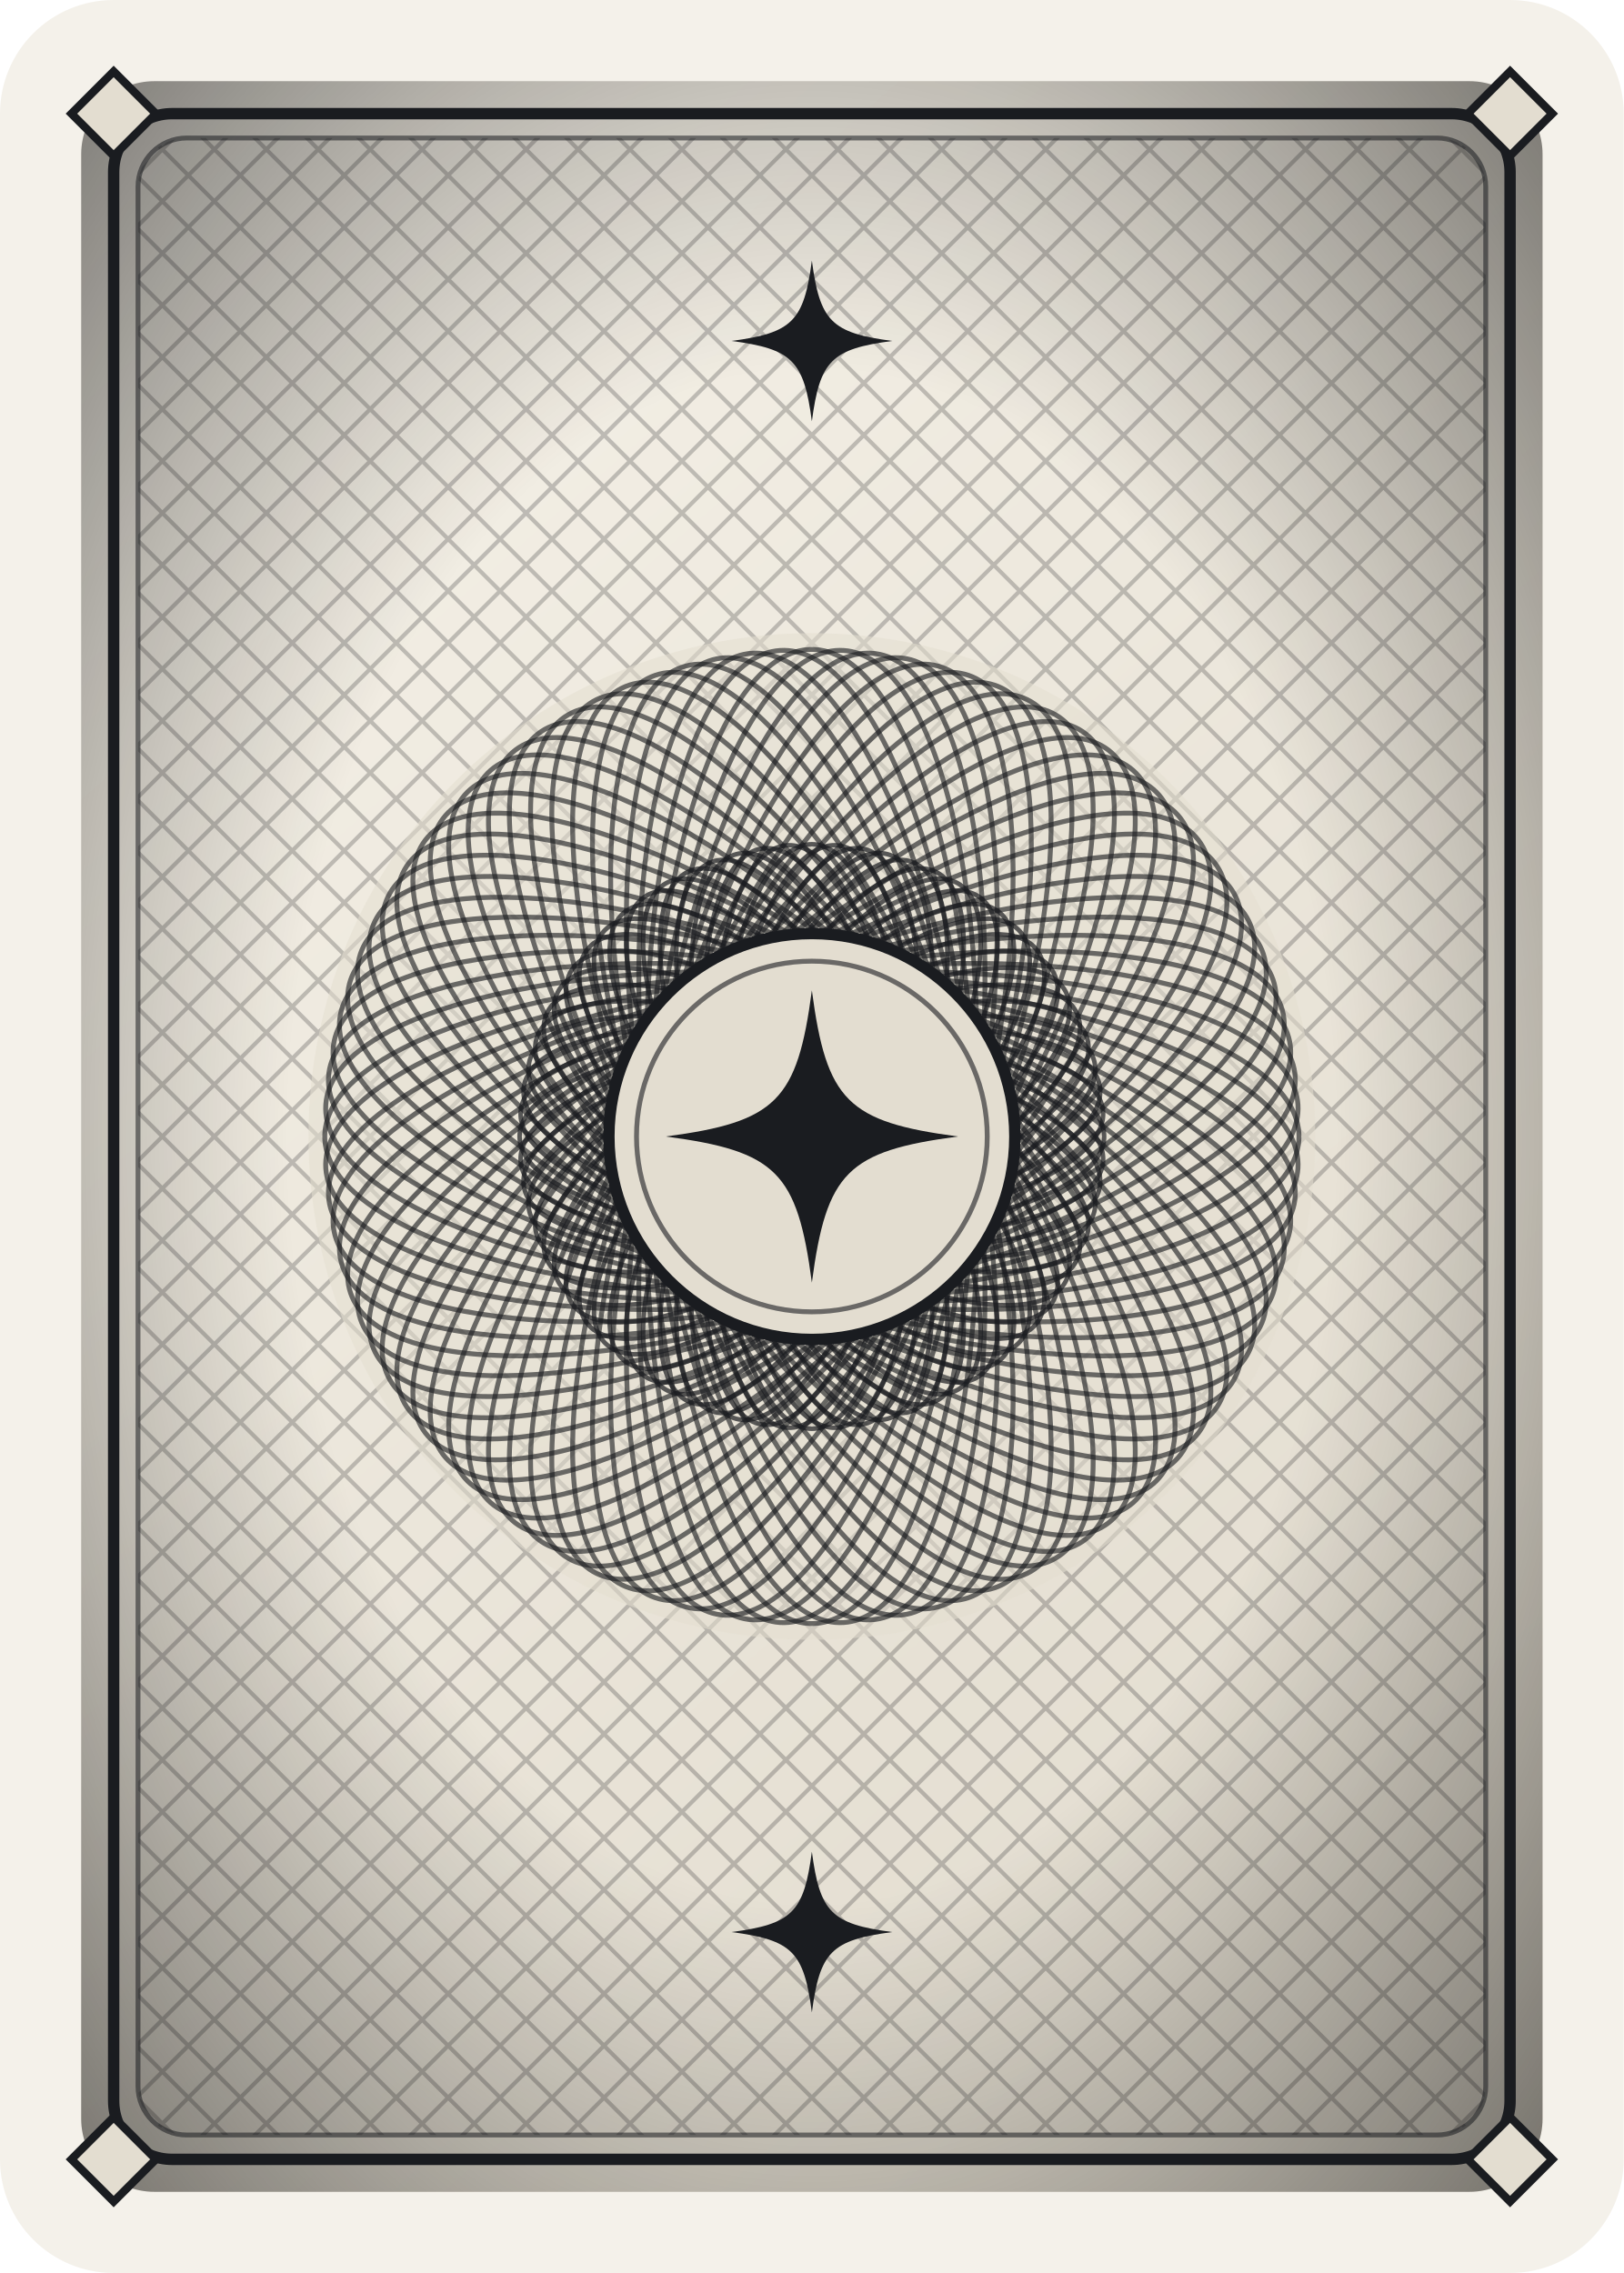
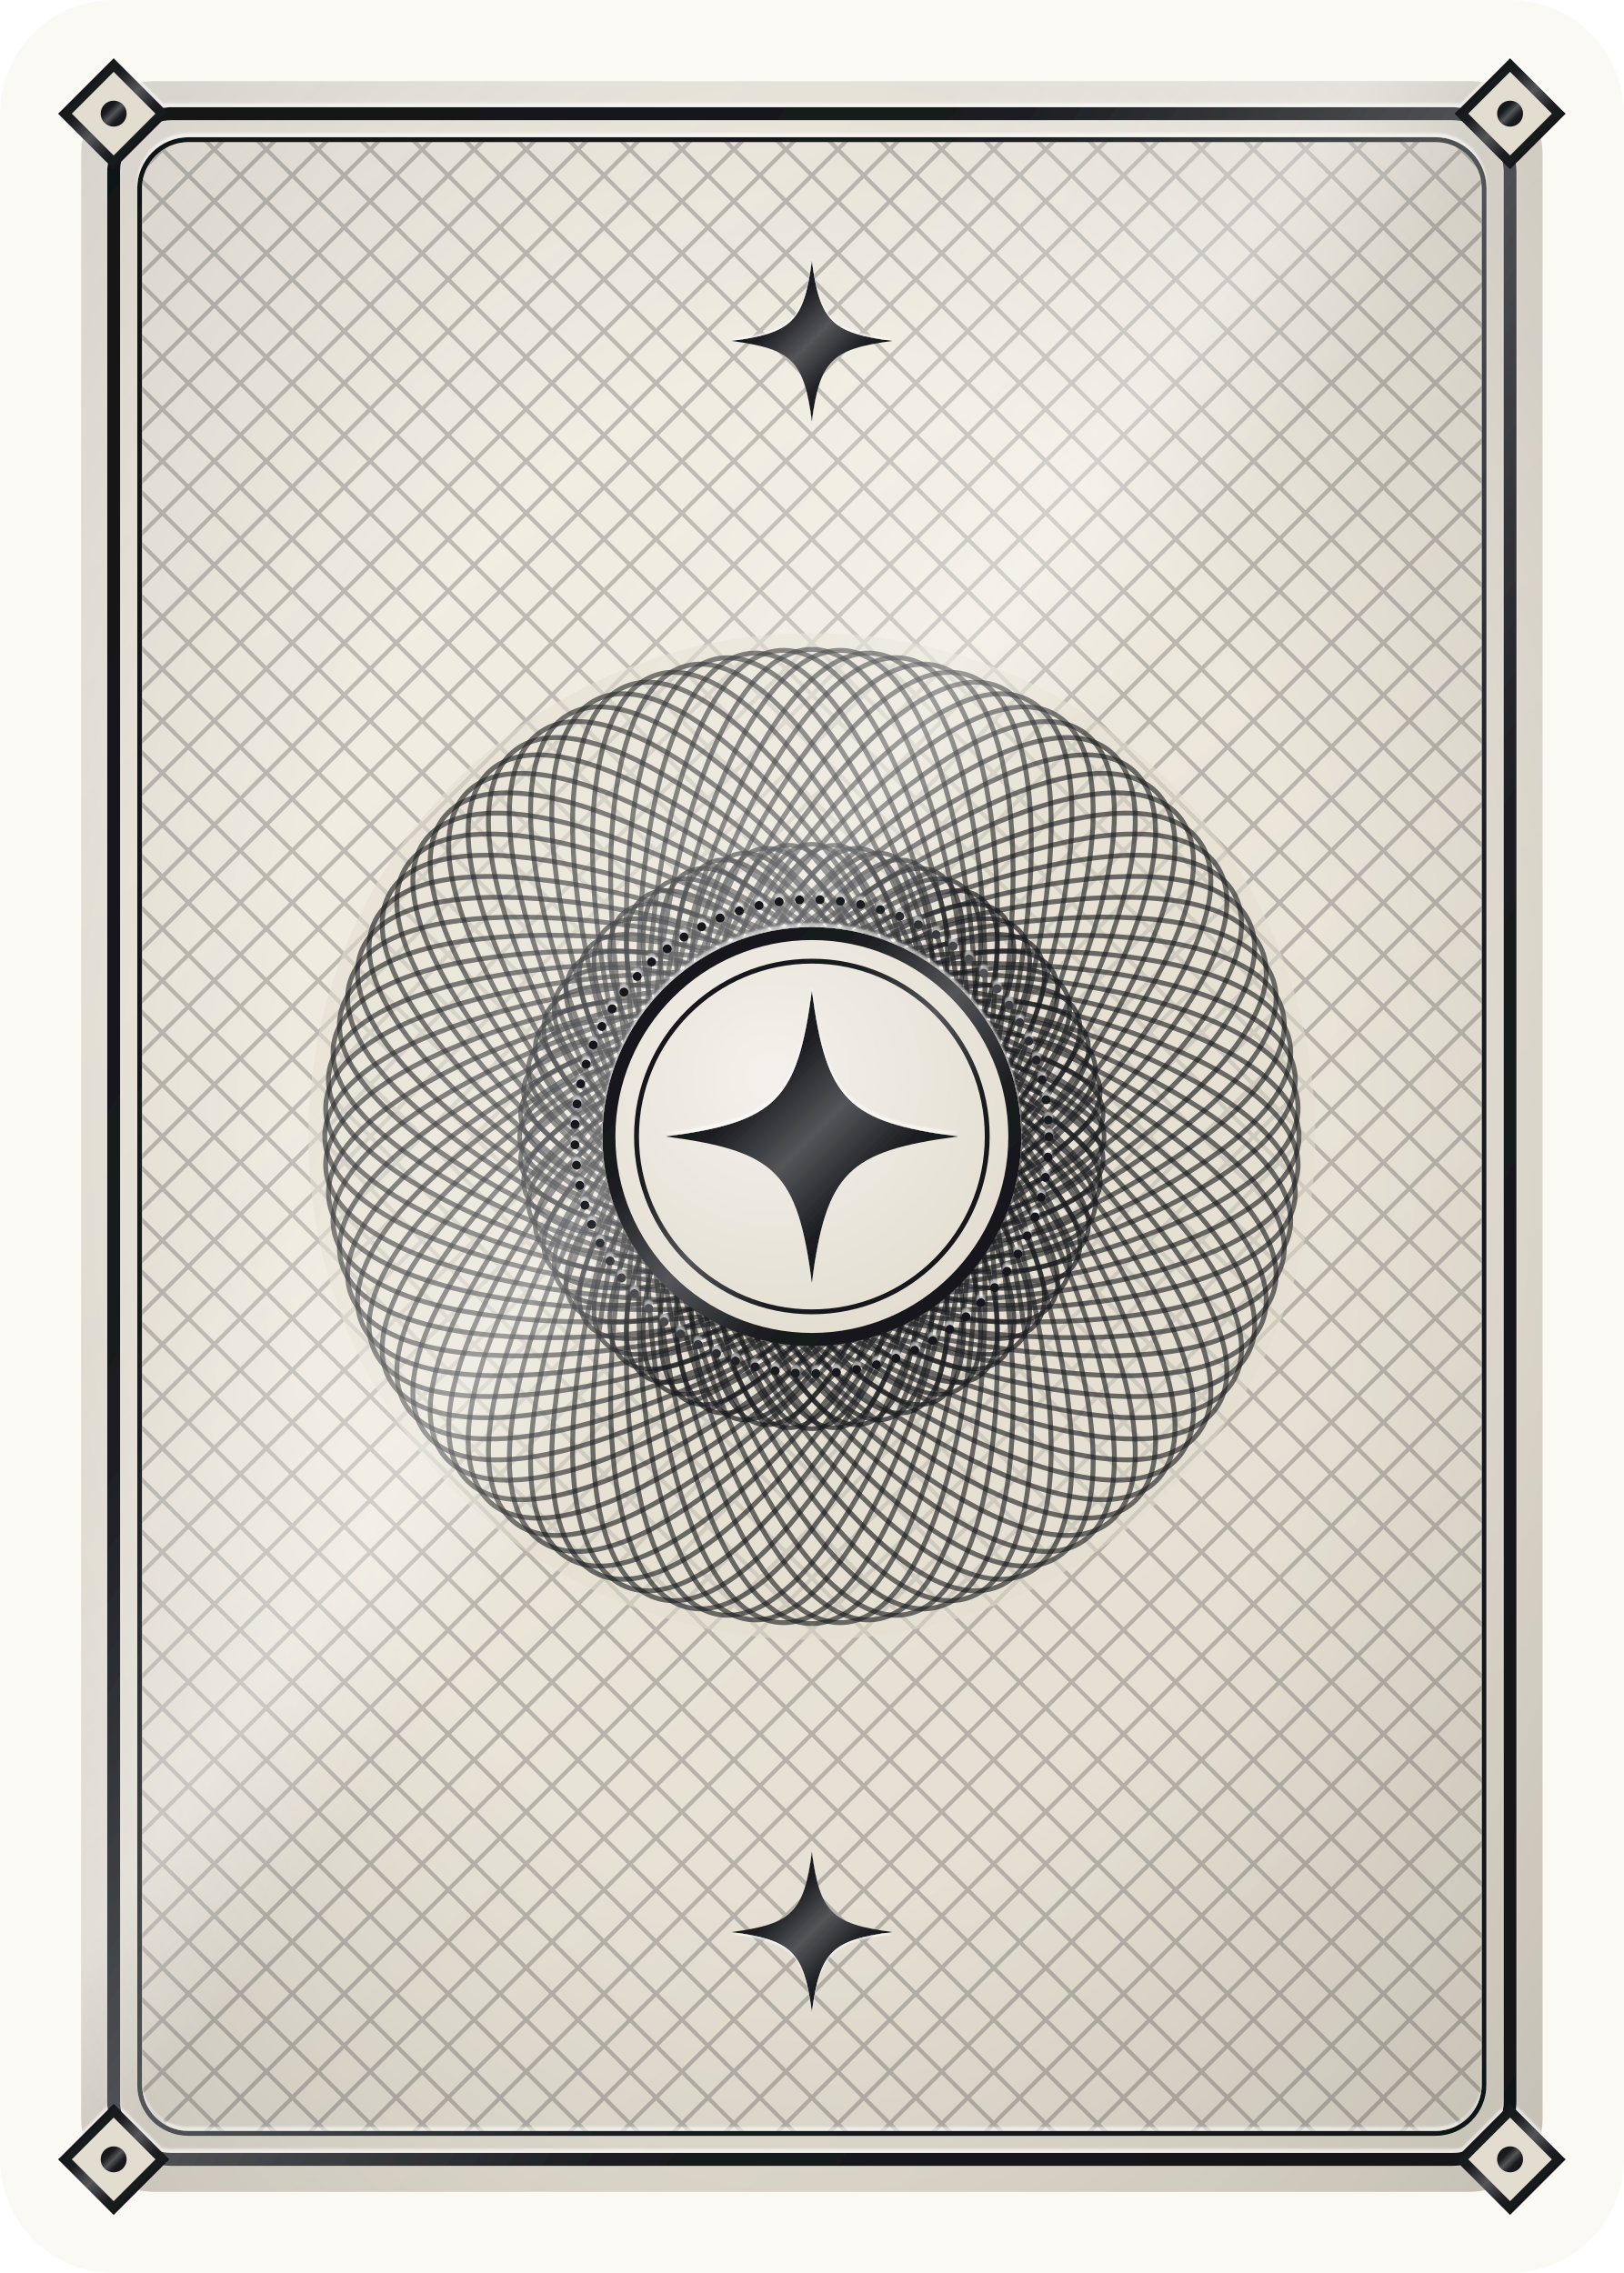
<svg xmlns="http://www.w3.org/2000/svg" viewBox="0 0 100 140">
  <defs>
    <linearGradient id="g" x1="0" y1="0" x2=".6" y2="1">
      <stop offset="0" stop-color="#f7f3ea" />
      <stop offset="1" stop-color="#e3ddd0" />
    </linearGradient>
+     <linearGradient id="f" x1="0" y1="0" x2="1" y2="1">
+       <stop offset="0" stop-color="#111215" />
+       <stop offset=".32" stop-color="#1a1c20" />
+       <stop offset=".5" stop-color="#535558" />
+       <stop offset=".68" stop-color="#1a1c20" />
+       <stop offset="1" stop-color="#111215" />
+     </linearGradient>
+     <linearGradient id="s" x1="0" y1="0" x2="1" y2="1">
+       <stop offset=".3" stop-color="#fff" stop-opacity="0" />
+       <stop offset=".44" stop-color="#fff" stop-opacity="0.35" />
+       <stop offset=".5" stop-color="#fff" stop-opacity="0" />
+     </linearGradient>
    <radialGradient id="v" cx=".5" cy=".5" r=".72">
      <stop offset=".5" stop-color="#000" stop-opacity="0" />
-       <stop offset="1" stop-color="#000" stop-opacity=".5" />
+       <stop offset="1" stop-color="#000" stop-opacity="0.14" />
    </radialGradient>
+     <radialGradient id="m" cx=".4" cy=".35" r=".7">
+       <stop offset="0" stop-color="#f4f1ec" />
+       <stop offset="1" stop-color="#e3ddd0" />
+     </radialGradient>
+     <filter id="e" x="-30%" y="-30%" width="160%" height="160%">
+       <feDropShadow dx="0" dy=".55" stdDeviation=".3" flood-color="#000" flood-opacity="0.35" />
+       <feDropShadow dx="0" dy="-.25" stdDeviation=".08" flood-color="#fff" flood-opacity="0.6" />
+     </filter>
    <clipPath id="p">
      <rect x="8.5" y="8.5" width="83" height="123" rx="3" />
    </clipPath>
  </defs>
-   <rect width="100" height="140" rx="7" fill="#f4f1ea" />
+   <rect width="100" height="140" rx="7" fill="#fbf9f4" />
  <rect x="5" y="5" width="90" height="130" rx="4.5" fill="url(#g)" />
  <g clip-path="url(#p)" fill="none" stroke="#1a1c20" color="#1a1c20">
    <path d="M-140 0l140 140M0 0l-140 140M-136.8 0l140 140M3.2 0l-140 140M-133.6 0l140 140M6.4 0l-140 140M-130.4 0l140 140M9.6 0l-140 140M-127.2 0l140 140M12.8 0l-140 140M-124 0l140 140M16 0l-140 140M-120.8 0l140 140M19.2 0l-140 140M-117.6 0l140 140M22.4 0l-140 140M-114.4 0l140 140M25.6 0l-140 140M-111.2 0l140 140M28.8 0l-140 140M-108 0l140 140M32 0l-140 140M-104.8 0l140 140M35.2 0l-140 140M-101.6 0l140 140M38.4 0l-140 140M-98.4 0l140 140M41.6 0l-140 140M-95.2 0l140 140M44.8 0l-140 140M-92 0l140 140M48 0l-140 140M-88.8 0l140 140M51.2 0l-140 140M-85.6 0l140 140M54.4 0l-140 140M-82.4 0l140 140M57.6 0l-140 140M-79.2 0l140 140M60.8 0l-140 140M-76 0l140 140M64 0l-140 140M-72.8 0l140 140M67.2 0l-140 140M-69.6 0l140 140M70.4 0l-140 140M-66.4 0l140 140M73.6 0l-140 140M-63.2 0l140 140M76.8 0l-140 140M-60 0l140 140M80 0l-140 140M-56.8 0l140 140M83.2 0l-140 140M-53.6 0l140 140M86.4 0l-140 140M-50.4 0l140 140M89.6 0l-140 140M-47.2 0l140 140M92.8 0l-140 140M-44 0l140 140M96 0l-140 140M-40.8 0l140 140M99.2 0l-140 140M-37.6 0l140 140M102.4 0l-140 140M-34.4 0l140 140M105.6 0l-140 140M-31.2 0l140 140M108.8 0l-140 140M-28 0l140 140M112 0l-140 140M-24.8 0l140 140M115.2 0l-140 140M-21.6 0l140 140M118.4 0l-140 140M-18.4 0l140 140M121.6 0l-140 140M-15.2 0l140 140M124.8 0l-140 140M-12 0l140 140M128 0l-140 140M-8.8 0l140 140M131.2 0l-140 140M-5.6 0l140 140M134.4 0l-140 140M-2.4 0l140 140M137.6 0l-140 140M0.8 0l140 140M140.8 0l-140 140M4 0l140 140M144 0l-140 140M7.2 0l140 140M147.2 0l-140 140M10.4 0l140 140M150.4 0l-140 140M13.6 0l140 140M153.6 0l-140 140M16.8 0l140 140M156.8 0l-140 140M20 0l140 140M160 0l-140 140M23.2 0l140 140M163.2 0l-140 140M26.4 0l140 140M166.4 0l-140 140M29.6 0l140 140M169.6 0l-140 140M32.8 0l140 140M172.8 0l-140 140M36 0l140 140M176 0l-140 140M39.2 0l140 140M179.2 0l-140 140M42.4 0l140 140M182.4 0l-140 140M45.6 0l140 140M185.6 0l-140 140M48.8 0l140 140M188.8 0l-140 140M52 0l140 140M192 0l-140 140M55.2 0l140 140M195.2 0l-140 140M58.4 0l140 140M198.4 0l-140 140M61.6 0l140 140M201.6 0l-140 140M64.8 0l140 140M204.8 0l-140 140M68 0l140 140M208 0l-140 140M71.2 0l140 140M211.2 0l-140 140M74.4 0l140 140M214.4 0l-140 140M77.6 0l140 140M217.6 0l-140 140M80.8 0l140 140M220.8 0l-140 140M84 0l140 140M224 0l-140 140M87.2 0l140 140M227.2 0l-140 140M90.4 0l140 140M230.4 0l-140 140M93.6 0l140 140M233.6 0l-140 140M96.8 0l140 140M236.8 0l-140 140M100 0l140 140M240 0l-140 140M103.2 0l140 140M243.2 0l-140 140M106.4 0l140 140M246.4 0l-140 140M109.6 0l140 140M249.6 0l-140 140M112.8 0l140 140M252.8 0l-140 140M116 0l140 140M256 0l-140 140M119.2 0l140 140M259.2 0l-140 140M122.4 0l140 140M262.4 0l-140 140M125.6 0l140 140M265.6 0l-140 140M128.8 0l140 140M268.8 0l-140 140M132 0l140 140M272 0l-140 140M135.2 0l140 140M275.2 0l-140 140M138.4 0l140 140M278.4 0l-140 140M141.6 0l140 140M281.6 0l-140 140M144.8 0l140 140M284.8 0l-140 140M148 0l140 140M288 0l-140 140" stroke-width=".25" stroke-opacity=".24" />
    <circle cx="50" cy="70" r="31" fill="#e3ddd0" fill-opacity=".55" stroke="none" />
    <g stroke-width=".3" stroke-opacity=".62">
      <ellipse cx="50" cy="70" rx="30" ry="10" transform="rotate(0 50 70)" />
      <ellipse cx="50" cy="70" rx="30" ry="10" transform="rotate(3.75 50 70)" />
      <ellipse cx="50" cy="70" rx="30" ry="10" transform="rotate(7.5 50 70)" />
      <ellipse cx="50" cy="70" rx="30" ry="10" transform="rotate(11.25 50 70)" />
      <ellipse cx="50" cy="70" rx="30" ry="10" transform="rotate(15 50 70)" />
      <ellipse cx="50" cy="70" rx="30" ry="10" transform="rotate(18.75 50 70)" />
      <ellipse cx="50" cy="70" rx="30" ry="10" transform="rotate(22.5 50 70)" />
      <ellipse cx="50" cy="70" rx="30" ry="10" transform="rotate(26.25 50 70)" />
      <ellipse cx="50" cy="70" rx="30" ry="10" transform="rotate(30 50 70)" />
      <ellipse cx="50" cy="70" rx="30" ry="10" transform="rotate(33.75 50 70)" />
      <ellipse cx="50" cy="70" rx="30" ry="10" transform="rotate(37.5 50 70)" />
      <ellipse cx="50" cy="70" rx="30" ry="10" transform="rotate(41.25 50 70)" />
      <ellipse cx="50" cy="70" rx="30" ry="10" transform="rotate(45 50 70)" />
      <ellipse cx="50" cy="70" rx="30" ry="10" transform="rotate(48.75 50 70)" />
      <ellipse cx="50" cy="70" rx="30" ry="10" transform="rotate(52.5 50 70)" />
      <ellipse cx="50" cy="70" rx="30" ry="10" transform="rotate(56.25 50 70)" />
      <ellipse cx="50" cy="70" rx="30" ry="10" transform="rotate(60 50 70)" />
      <ellipse cx="50" cy="70" rx="30" ry="10" transform="rotate(63.75 50 70)" />
      <ellipse cx="50" cy="70" rx="30" ry="10" transform="rotate(67.5 50 70)" />
      <ellipse cx="50" cy="70" rx="30" ry="10" transform="rotate(71.25 50 70)" />
      <ellipse cx="50" cy="70" rx="30" ry="10" transform="rotate(75 50 70)" />
      <ellipse cx="50" cy="70" rx="30" ry="10" transform="rotate(78.75 50 70)" />
      <ellipse cx="50" cy="70" rx="30" ry="10" transform="rotate(82.5 50 70)" />
      <ellipse cx="50" cy="70" rx="30" ry="10" transform="rotate(86.25 50 70)" />
      <ellipse cx="50" cy="70" rx="30" ry="10" transform="rotate(90 50 70)" />
      <ellipse cx="50" cy="70" rx="30" ry="10" transform="rotate(93.75 50 70)" />
      <ellipse cx="50" cy="70" rx="30" ry="10" transform="rotate(97.5 50 70)" />
      <ellipse cx="50" cy="70" rx="30" ry="10" transform="rotate(101.25 50 70)" />
      <ellipse cx="50" cy="70" rx="30" ry="10" transform="rotate(105 50 70)" />
      <ellipse cx="50" cy="70" rx="30" ry="10" transform="rotate(108.75 50 70)" />
      <ellipse cx="50" cy="70" rx="30" ry="10" transform="rotate(112.5 50 70)" />
      <ellipse cx="50" cy="70" rx="30" ry="10" transform="rotate(116.25 50 70)" />
      <ellipse cx="50" cy="70" rx="30" ry="10" transform="rotate(120 50 70)" />
      <ellipse cx="50" cy="70" rx="30" ry="10" transform="rotate(123.75 50 70)" />
      <ellipse cx="50" cy="70" rx="30" ry="10" transform="rotate(127.5 50 70)" />
      <ellipse cx="50" cy="70" rx="30" ry="10" transform="rotate(131.25 50 70)" />
      <ellipse cx="50" cy="70" rx="30" ry="10" transform="rotate(135 50 70)" />
      <ellipse cx="50" cy="70" rx="30" ry="10" transform="rotate(138.75 50 70)" />
      <ellipse cx="50" cy="70" rx="30" ry="10" transform="rotate(142.5 50 70)" />
      <ellipse cx="50" cy="70" rx="30" ry="10" transform="rotate(146.25 50 70)" />
      <ellipse cx="50" cy="70" rx="30" ry="10" transform="rotate(150 50 70)" />
      <ellipse cx="50" cy="70" rx="30" ry="10" transform="rotate(153.75 50 70)" />
      <ellipse cx="50" cy="70" rx="30" ry="10" transform="rotate(157.5 50 70)" />
      <ellipse cx="50" cy="70" rx="30" ry="10" transform="rotate(161.25 50 70)" />
      <ellipse cx="50" cy="70" rx="30" ry="10" transform="rotate(165 50 70)" />
      <ellipse cx="50" cy="70" rx="30" ry="10" transform="rotate(168.75 50 70)" />
      <ellipse cx="50" cy="70" rx="30" ry="10" transform="rotate(172.5 50 70)" />
      <ellipse cx="50" cy="70" rx="30" ry="10" transform="rotate(176.25 50 70)" />
    </g>
    <g stroke-width=".28" stroke-opacity=".7">
      <ellipse cx="50" cy="70" rx="18" ry="6" transform="rotate(0 50 70)" />
      <ellipse cx="50" cy="70" rx="18" ry="6" transform="rotate(5 50 70)" />
      <ellipse cx="50" cy="70" rx="18" ry="6" transform="rotate(10 50 70)" />
      <ellipse cx="50" cy="70" rx="18" ry="6" transform="rotate(15 50 70)" />
      <ellipse cx="50" cy="70" rx="18" ry="6" transform="rotate(20 50 70)" />
      <ellipse cx="50" cy="70" rx="18" ry="6" transform="rotate(25 50 70)" />
      <ellipse cx="50" cy="70" rx="18" ry="6" transform="rotate(30 50 70)" />
      <ellipse cx="50" cy="70" rx="18" ry="6" transform="rotate(35 50 70)" />
      <ellipse cx="50" cy="70" rx="18" ry="6" transform="rotate(40 50 70)" />
      <ellipse cx="50" cy="70" rx="18" ry="6" transform="rotate(45 50 70)" />
      <ellipse cx="50" cy="70" rx="18" ry="6" transform="rotate(50 50 70)" />
      <ellipse cx="50" cy="70" rx="18" ry="6" transform="rotate(55 50 70)" />
      <ellipse cx="50" cy="70" rx="18" ry="6" transform="rotate(60 50 70)" />
      <ellipse cx="50" cy="70" rx="18" ry="6" transform="rotate(65 50 70)" />
      <ellipse cx="50" cy="70" rx="18" ry="6" transform="rotate(70 50 70)" />
      <ellipse cx="50" cy="70" rx="18" ry="6" transform="rotate(75 50 70)" />
      <ellipse cx="50" cy="70" rx="18" ry="6" transform="rotate(80 50 70)" />
      <ellipse cx="50" cy="70" rx="18" ry="6" transform="rotate(85 50 70)" />
      <ellipse cx="50" cy="70" rx="18" ry="6" transform="rotate(90 50 70)" />
      <ellipse cx="50" cy="70" rx="18" ry="6" transform="rotate(95 50 70)" />
      <ellipse cx="50" cy="70" rx="18" ry="6" transform="rotate(100 50 70)" />
      <ellipse cx="50" cy="70" rx="18" ry="6" transform="rotate(105 50 70)" />
      <ellipse cx="50" cy="70" rx="18" ry="6" transform="rotate(110 50 70)" />
      <ellipse cx="50" cy="70" rx="18" ry="6" transform="rotate(115 50 70)" />
      <ellipse cx="50" cy="70" rx="18" ry="6" transform="rotate(120 50 70)" />
      <ellipse cx="50" cy="70" rx="18" ry="6" transform="rotate(125 50 70)" />
      <ellipse cx="50" cy="70" rx="18" ry="6" transform="rotate(130 50 70)" />
      <ellipse cx="50" cy="70" rx="18" ry="6" transform="rotate(135 50 70)" />
      <ellipse cx="50" cy="70" rx="18" ry="6" transform="rotate(140 50 70)" />
      <ellipse cx="50" cy="70" rx="18" ry="6" transform="rotate(145 50 70)" />
      <ellipse cx="50" cy="70" rx="18" ry="6" transform="rotate(150 50 70)" />
      <ellipse cx="50" cy="70" rx="18" ry="6" transform="rotate(155 50 70)" />
      <ellipse cx="50" cy="70" rx="18" ry="6" transform="rotate(160 50 70)" />
      <ellipse cx="50" cy="70" rx="18" ry="6" transform="rotate(165 50 70)" />
      <ellipse cx="50" cy="70" rx="18" ry="6" transform="rotate(170 50 70)" />
      <ellipse cx="50" cy="70" rx="18" ry="6" transform="rotate(175 50 70)" />
    </g>
  </g>
  <rect x="5" y="5" width="90" height="130" rx="4.5" fill="url(#v)" />
-   <rect x="7" y="7" width="86" height="126" rx="3.6" fill="none" stroke="#1a1c20" stroke-width=".7" />
-   <rect x="8.5" y="8.5" width="83" height="123" rx="3" fill="none" stroke="#1a1c20" stroke-width=".3" stroke-opacity=".55" />
-   <path d="M7 4.4L9.6 7L7 9.6L4.4 7Z" fill="#e3ddd0" stroke="#1a1c20" stroke-width=".5" />
-   <path d="M93 4.4L95.6 7L93 9.6L90.4 7Z" fill="#e3ddd0" stroke="#1a1c20" stroke-width=".5" />
-   <path d="M7 130.4L9.6 133L7 135.6L4.4 133Z" fill="#e3ddd0" stroke="#1a1c20" stroke-width=".5" />
-   <path d="M93 130.4L95.6 133L93 135.6L90.4 133Z" fill="#e3ddd0" stroke="#1a1c20" stroke-width=".5" />
-   <circle cx="50" cy="70" r="12.5" fill="#e3ddd0" stroke="#1a1c20" stroke-width=".7" />
-   <circle cx="50" cy="70" r="10.8" fill="none" stroke="#1a1c20" stroke-width=".3" stroke-opacity=".6" />
-   <g transform="translate(50 70)">
-     <path fill="#1a1c20" d="M0-9C.9-2.2 2.2-.9 9 0 2.2.9.9 2.2 0 9-.9 2.2-2.2.9-9 0-2.2-.9-.9-2.2 0-9Z" />
+   <rect x="5" y="5" width="90" height="130" rx="4.5" fill="url(#s)" />
+   <g filter="url(#e)">
+     <rect x="7" y="7" width="86" height="126" rx="3.6" fill="none" stroke="url(#f)" stroke-width=".8" />
+     <rect x="8.6" y="8.6" width="82.8" height="122.8" rx="3" fill="none" stroke="url(#f)" stroke-width=".3" />
+     <path d="M7 4L10 7L7 10L4 7Z" fill="#e3ddd0" stroke="url(#f)" stroke-width=".6" />
+     <circle cx="7" cy="7" r=".8" fill="url(#f)" />
+     <path d="M93 4L96 7L93 10L90 7Z" fill="#e3ddd0" stroke="url(#f)" stroke-width=".6" />
+     <circle cx="93" cy="7" r=".8" fill="url(#f)" />
+     <path d="M7 130L10 133L7 136L4 133Z" fill="#e3ddd0" stroke="url(#f)" stroke-width=".6" />
+     <circle cx="7" cy="133" r=".8" fill="url(#f)" />
+     <path d="M93 130L96 133L93 136L90 133Z" fill="#e3ddd0" stroke="url(#f)" stroke-width=".6" />
+     <circle cx="93" cy="133" r=".8" fill="url(#f)" />
+     <circle cx="50" cy="70" r="14.6" fill="none" stroke="url(#f)" stroke-width=".55" stroke-dasharray=".01 1.25" stroke-linecap="round" />
+     <circle cx="50" cy="70" r="12.5" fill="url(#m)" stroke="url(#f)" stroke-width=".8" />
+     <circle cx="50" cy="70" r="10.8" fill="none" stroke="url(#f)" stroke-width=".3" />
  </g>
-   <g transform="translate(50 21) scale(.55)">
-     <path fill="#1a1c20" d="M0-9C.9-2.2 2.2-.9 9 0 2.2.9.9 2.2 0 9-.9 2.2-2.2.9-9 0-2.2-.9-.9-2.2 0-9Z" />
+   <g transform="translate(50 70)" filter="url(#e)">
+     <path fill="url(#f)" d="M0-9C.9-2.2 2.2-.9 9 0 2.2.9.9 2.2 0 9-.9 2.2-2.2.9-9 0-2.2-.9-.9-2.2 0-9Z" />
  </g>
-   <g transform="translate(50 119) scale(.55) rotate(180)">
-     <path fill="#1a1c20" d="M0-9C.9-2.2 2.2-.9 9 0 2.2.9.9 2.2 0 9-.9 2.2-2.2.9-9 0-2.2-.9-.9-2.2 0-9Z" />
+   <g transform="translate(50 21) scale(.55)" filter="url(#e)">
+     <path fill="url(#f)" d="M0-9C.9-2.2 2.2-.9 9 0 2.2.9.9 2.2 0 9-.9 2.2-2.2.9-9 0-2.2-.9-.9-2.2 0-9Z" />
+   </g>
+   <g transform="translate(50 119) scale(.55) rotate(180)" filter="url(#e)">
+     <path fill="url(#f)" d="M0-9C.9-2.2 2.2-.9 9 0 2.2.9.9 2.2 0 9-.9 2.2-2.2.9-9 0-2.2-.9-.9-2.2 0-9Z" />
  </g>
</svg>
